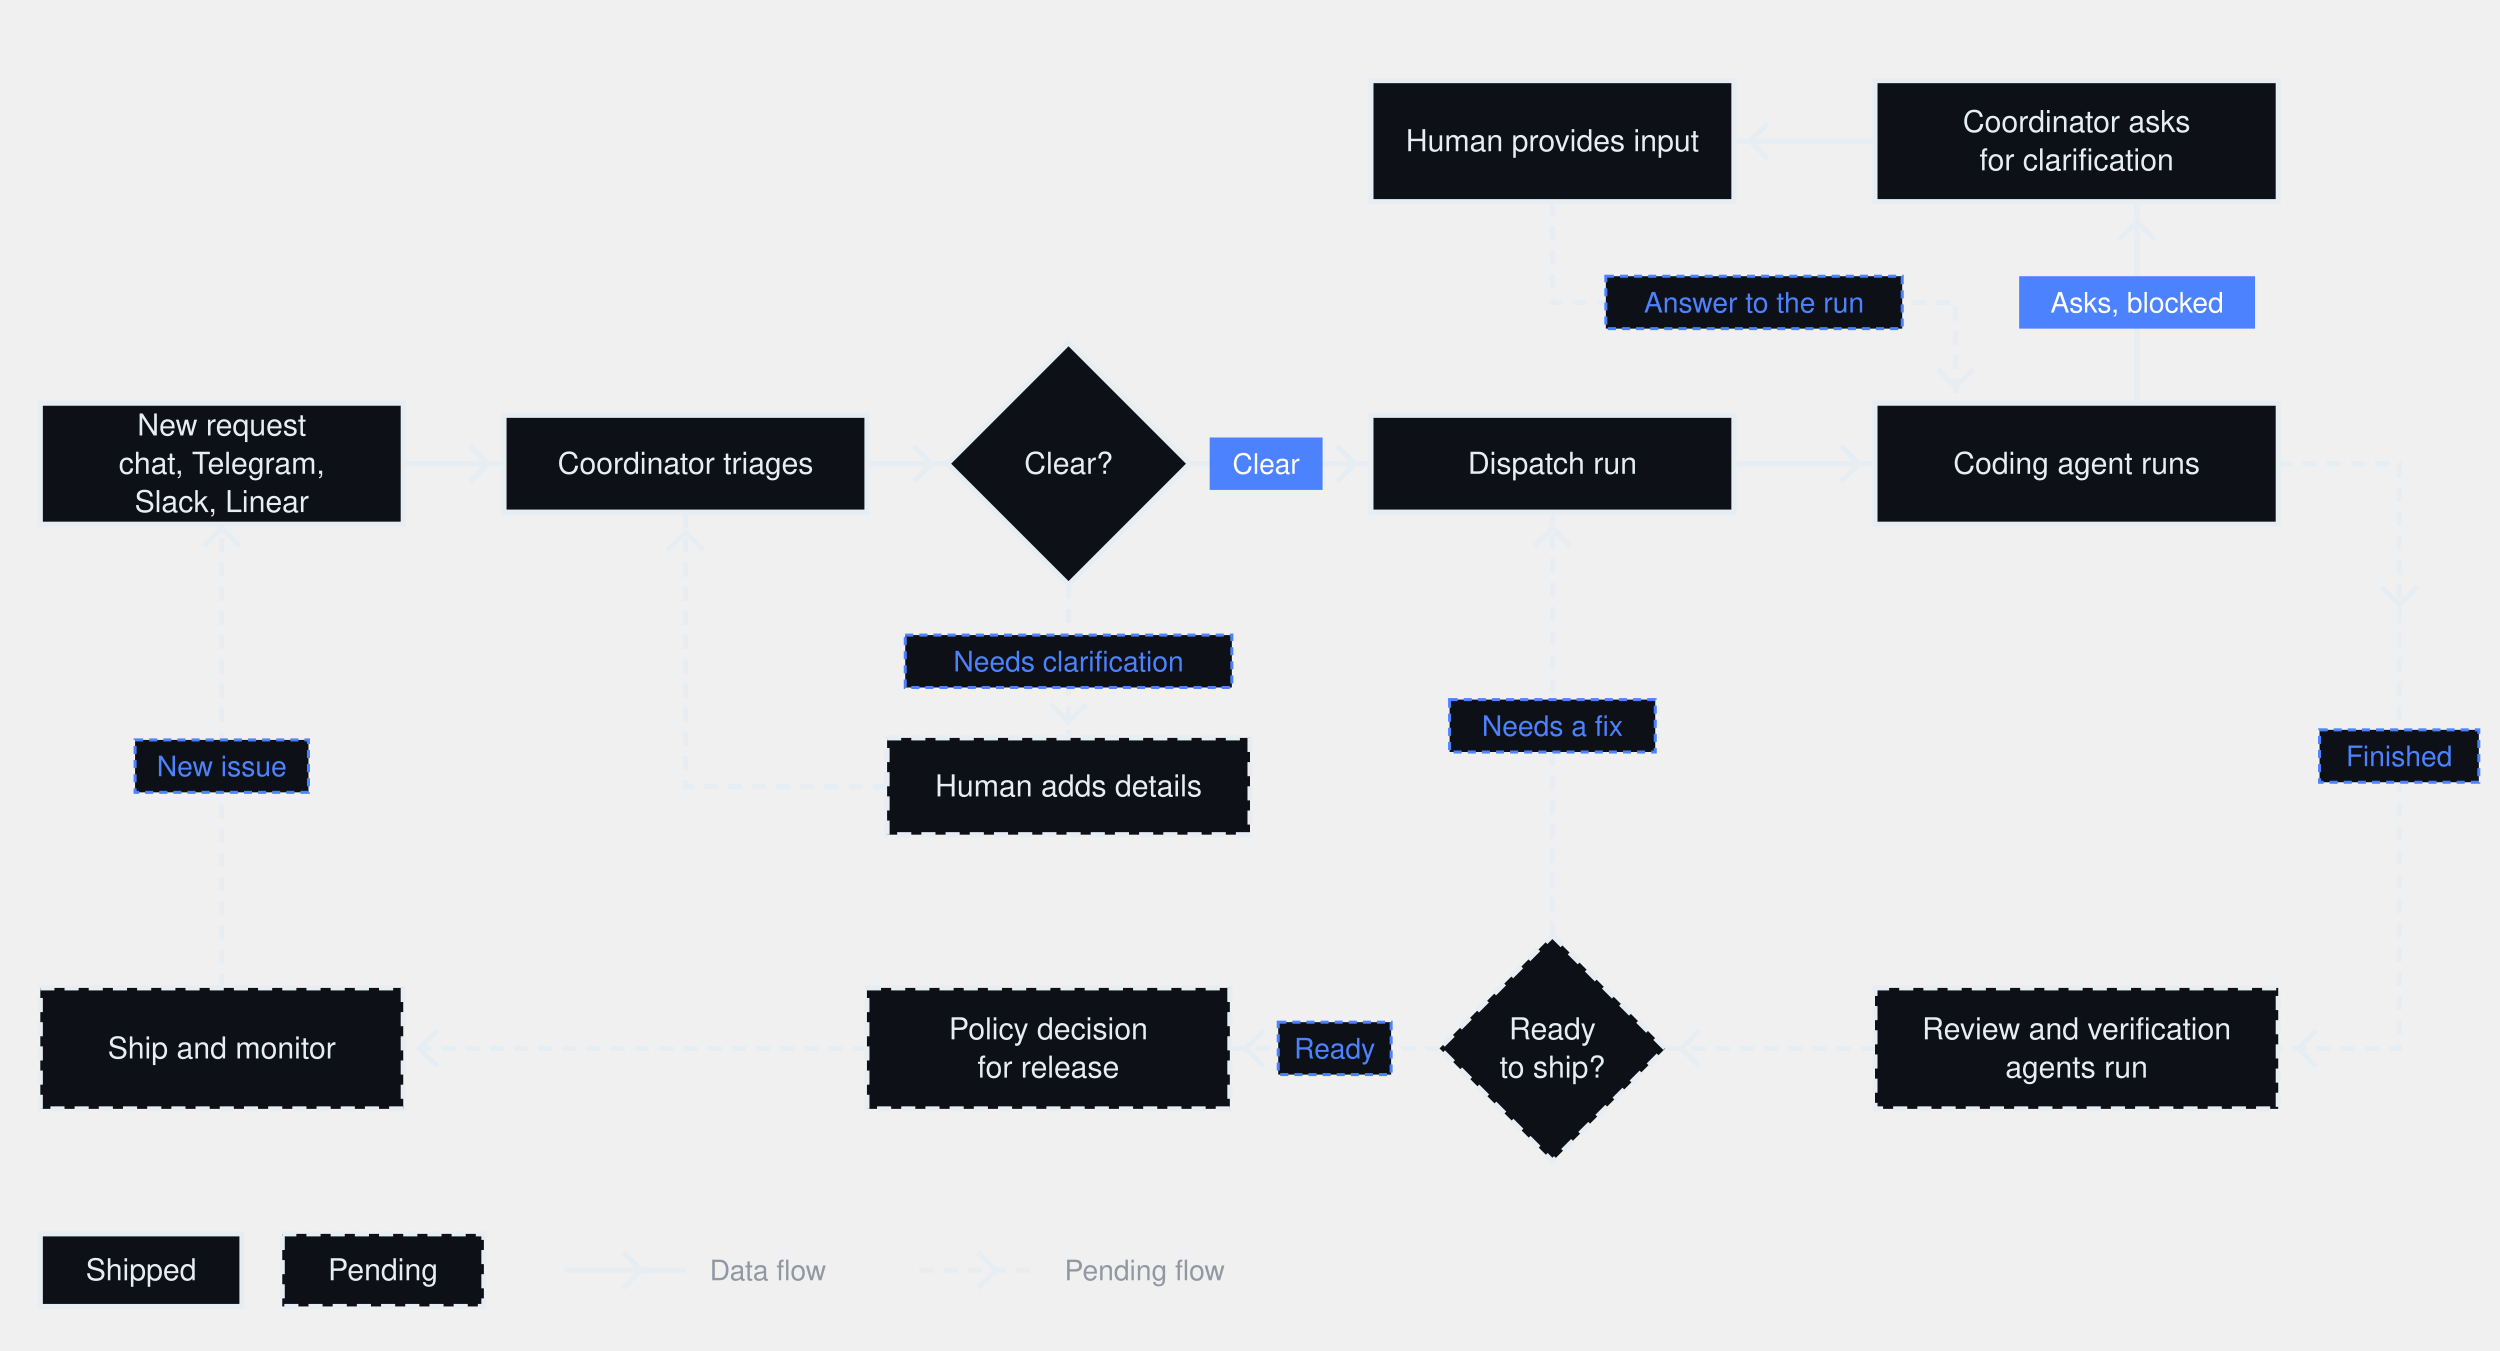
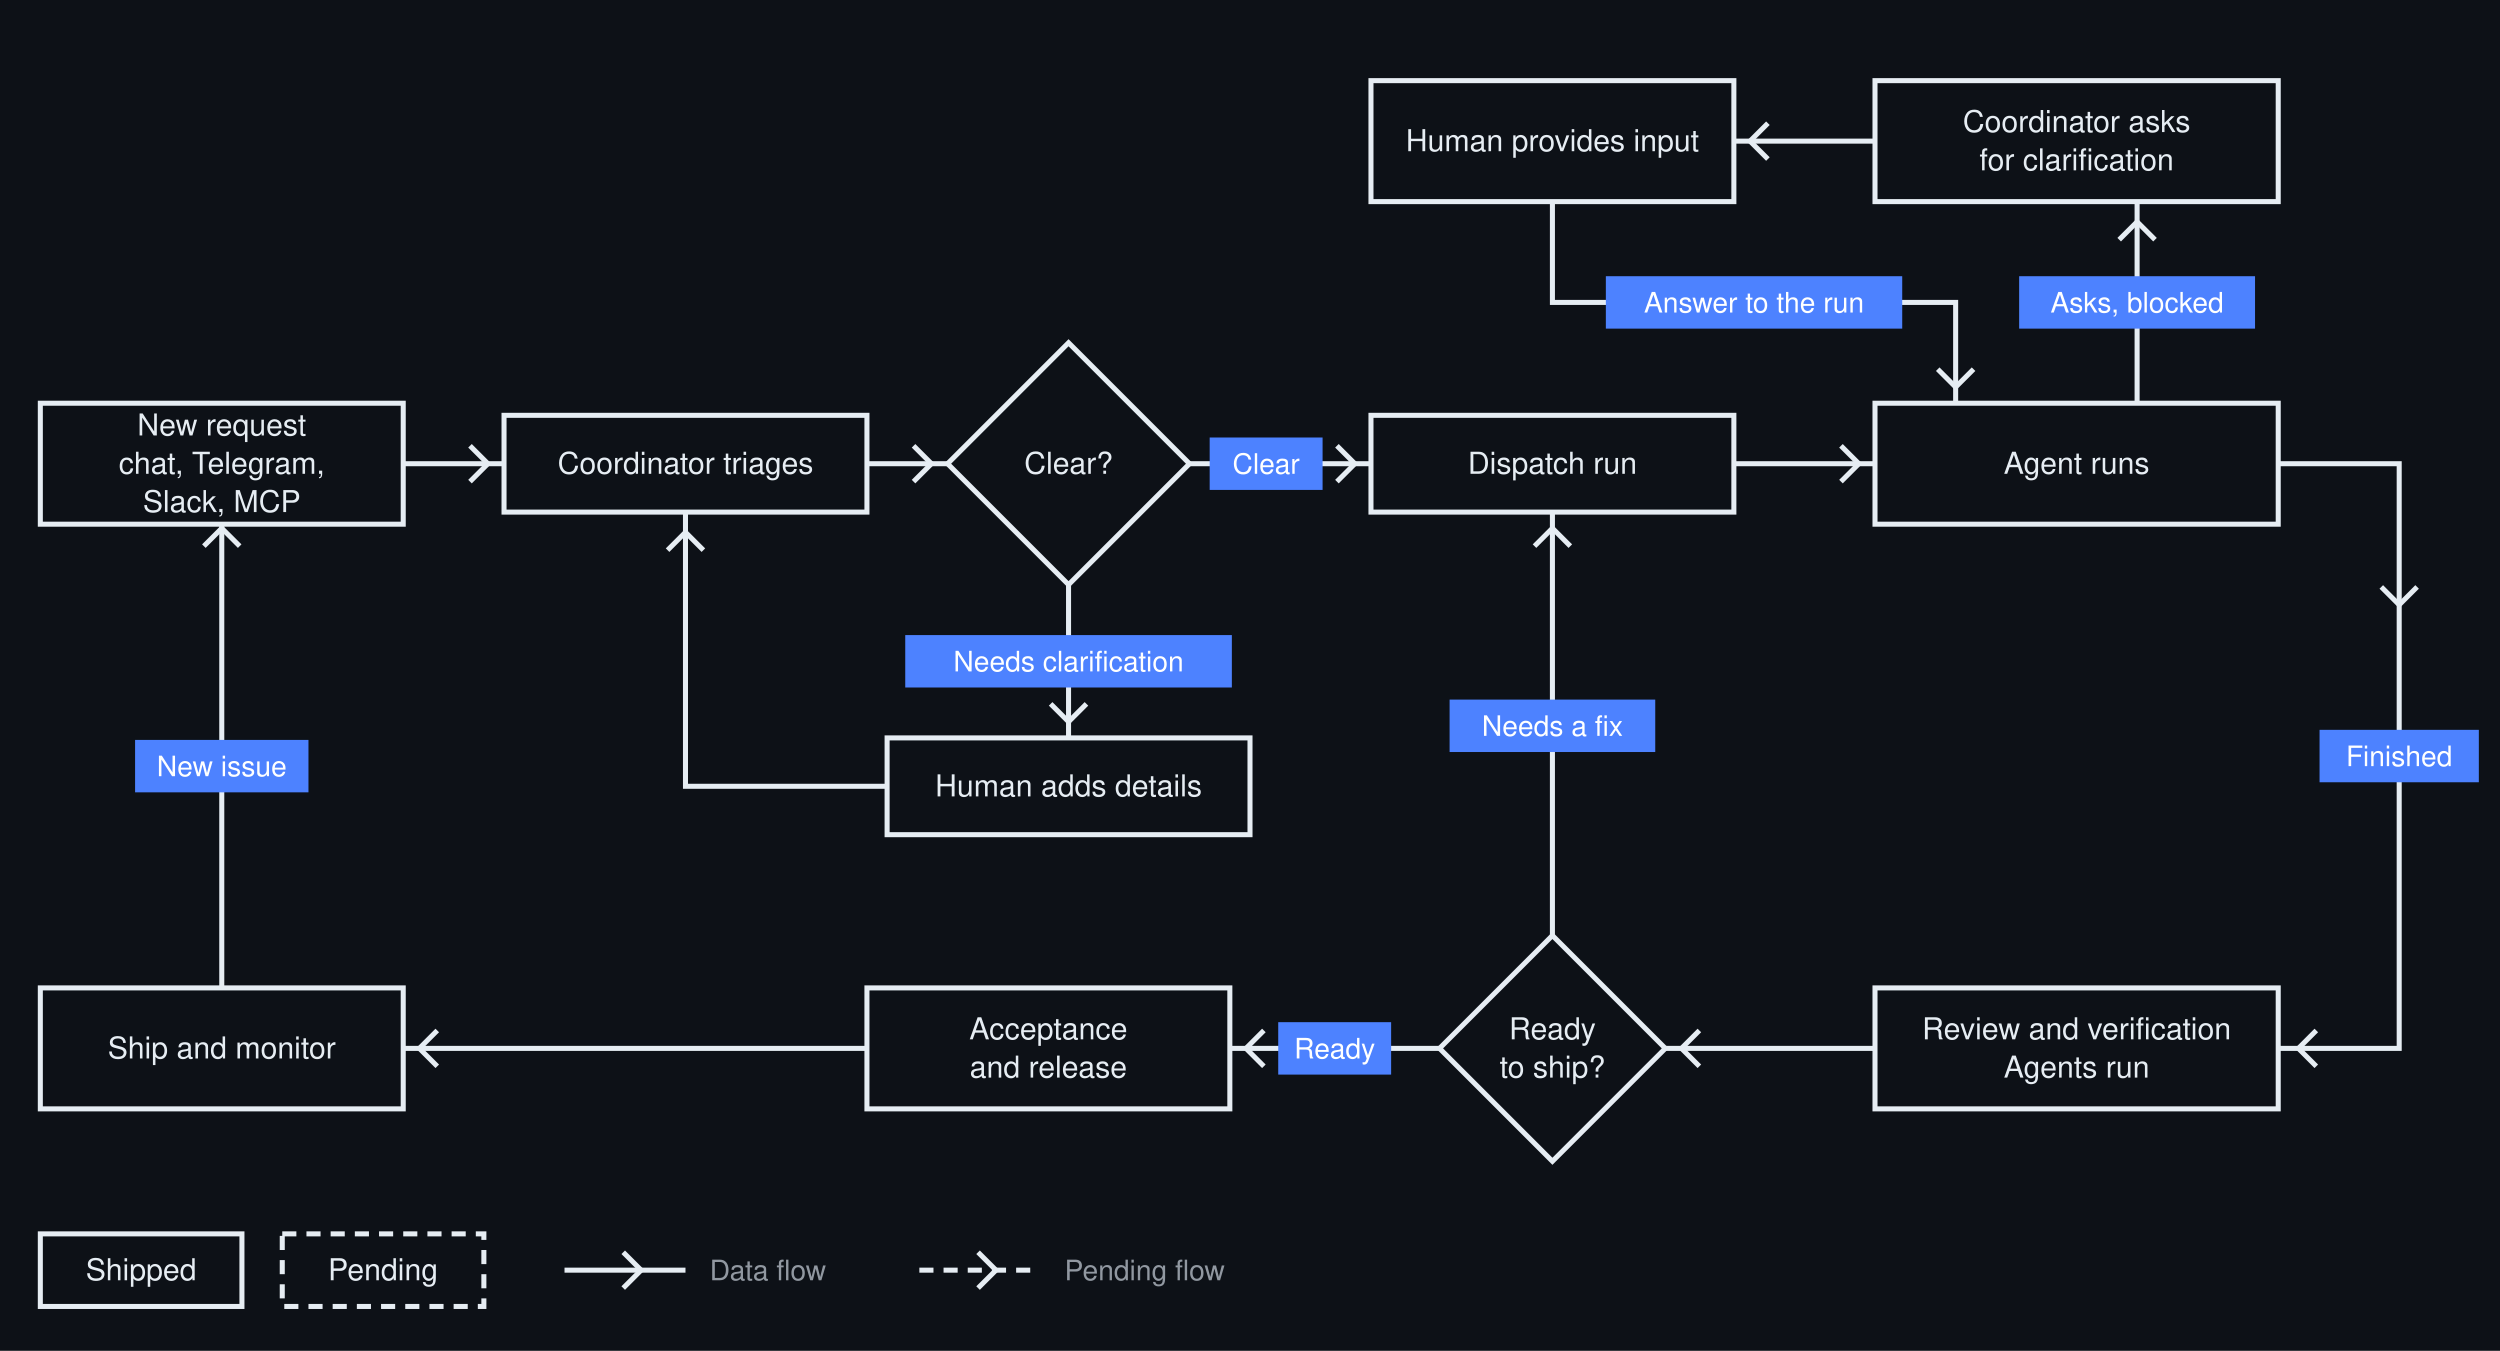
<svg xmlns="http://www.w3.org/2000/svg" width="1240" height="670" viewBox="0 0 1240 670" font-family="-apple-system, BlinkMacSystemFont, &quot;Segoe UI&quot;, Helvetica, Arial, &quot;PingFang SC&quot;, &quot;Noto Sans CJK SC&quot;, &quot;Microsoft YaHei&quot;, sans-serif" role="img" aria-label="How a task moves through Mikka">
+   <rect width="1240" height="670" fill="#0d1117" />
  <path d="M200 230 L250 230" fill="none" stroke="#e6edf3" stroke-width="2.5" />
  <path d="M234 222 L242 230 L234 238" fill="none" stroke="#e6edf3" stroke-width="2.5" stroke-linecap="square" stroke-linejoin="miter" />
  <path d="M430 230 L470 230" fill="none" stroke="#e6edf3" stroke-width="2.5" />
  <path d="M454 222 L462 230 L454 238" fill="none" stroke="#e6edf3" stroke-width="2.5" stroke-linecap="square" stroke-linejoin="miter" />
  <path d="M590 230 L680 230" fill="none" stroke="#e6edf3" stroke-width="2.5" />
  <path d="M664 222 L672 230 L664 238" fill="none" stroke="#e6edf3" stroke-width="2.5" stroke-linecap="square" stroke-linejoin="miter" />
  <rect x="600" y="217" width="56" height="26" fill="#4d82ff" />
  <text x="628" y="235" text-anchor="middle" font-size="14" fill="#ffffff">Clear</text>
  <path d="M860 230 L930 230" fill="none" stroke="#e6edf3" stroke-width="2.5" />
  <path d="M914 222 L922 230 L914 238" fill="none" stroke="#e6edf3" stroke-width="2.5" stroke-linecap="square" stroke-linejoin="miter" />
-   <path d="M530 290 L530 366" fill="none" stroke="#e6edf3" stroke-width="2.5" stroke-dasharray="7 5" />
+   <path d="M530 290 L530 366" fill="none" stroke="#e6edf3" stroke-width="2.5" />
  <path d="M522 350 L530 358 L538 350" fill="none" stroke="#e6edf3" stroke-width="2.5" stroke-linecap="square" stroke-linejoin="miter" />
-   <rect x="449" y="315" width="162" height="26" fill="#0d1117" stroke="#4d82ff" stroke-width="1.5" stroke-dasharray="4 3" />
-   <text x="530" y="333" text-anchor="middle" font-size="14" fill="#4d82ff">Needs clarification</text>
-   <path d="M440 390 L340 390 L340 254" fill="none" stroke="#e6edf3" stroke-width="2.5" stroke-dasharray="7 5" />
+   <rect x="449" y="315" width="162" height="26" fill="#4d82ff" />
+   <text x="530" y="333" text-anchor="middle" font-size="14" fill="#ffffff">Needs clarification</text>
+   <path d="M440 390 L340 390 L340 254" fill="none" stroke="#e6edf3" stroke-width="2.5" />
  <path d="M332 272 L340 264 L348 272" fill="none" stroke="#e6edf3" stroke-width="2.5" stroke-linecap="square" stroke-linejoin="miter" />
  <path d="M1060 200 L1060 100" fill="none" stroke="#e6edf3" stroke-width="2.5" />
  <path d="M1052 118 L1060 110 L1068 118" fill="none" stroke="#e6edf3" stroke-width="2.5" stroke-linecap="square" stroke-linejoin="miter" />
  <rect x="1001.5" y="137" width="117" height="26" fill="#4d82ff" />
  <text x="1060" y="155" text-anchor="middle" font-size="14" fill="#ffffff">Asks, blocked</text>
  <path d="M930 70 L860 70" fill="none" stroke="#e6edf3" stroke-width="2.5" />
  <path d="M876 62 L868 70 L876 78" fill="none" stroke="#e6edf3" stroke-width="2.5" stroke-linecap="square" stroke-linejoin="miter" />
-   <path d="M770 100 L770 150 L970 150 L970 200" fill="none" stroke="#e6edf3" stroke-width="2.5" stroke-dasharray="7 5" />
+   <path d="M770 100 L770 150 L970 150 L970 200" fill="none" stroke="#e6edf3" stroke-width="2.5" />
  <path d="M962 184 L970 192 L978 184" fill="none" stroke="#e6edf3" stroke-width="2.5" stroke-linecap="square" stroke-linejoin="miter" />
-   <rect x="796.5" y="137" width="147" height="26" fill="#0d1117" stroke="#4d82ff" stroke-width="1.5" stroke-dasharray="4 3" />
-   <text x="870" y="155" text-anchor="middle" font-size="14" fill="#4d82ff">Answer to the run</text>
-   <path d="M1130 230 L1190 230 L1190 520 L1130 520" fill="none" stroke="#e6edf3" stroke-width="2.5" stroke-dasharray="7 5" />
+   <rect x="796.5" y="137" width="147" height="26" fill="#4d82ff" />
+   <text x="870" y="155" text-anchor="middle" font-size="14" fill="#ffffff">Answer to the run</text>
+   <path d="M1130 230 L1190 230 L1190 520 L1130 520" fill="none" stroke="#e6edf3" stroke-width="2.5" />
  <path d="M1182 292 L1190 300 L1198 292" fill="none" stroke="#e6edf3" stroke-width="2.5" stroke-linecap="square" stroke-linejoin="miter" />
  <path d="M1148 512 L1140 520 L1148 528" fill="none" stroke="#e6edf3" stroke-width="2.5" stroke-linecap="square" stroke-linejoin="miter" />
-   <rect x="1150.5" y="362" width="79" height="26" fill="#0d1117" stroke="#4d82ff" stroke-width="1.5" stroke-dasharray="4 3" />
-   <text x="1190" y="380" text-anchor="middle" font-size="14" fill="#4d82ff">Finished</text>
-   <path d="M930 520 L826 520" fill="none" stroke="#e6edf3" stroke-width="2.5" stroke-dasharray="7 5" />
+   <rect x="1150.5" y="362" width="79" height="26" fill="#4d82ff" />
+   <text x="1190" y="380" text-anchor="middle" font-size="14" fill="#ffffff">Finished</text>
+   <path d="M930 520 L826 520" fill="none" stroke="#e6edf3" stroke-width="2.5" />
  <path d="M842 512 L834 520 L842 528" fill="none" stroke="#e6edf3" stroke-width="2.5" stroke-linecap="square" stroke-linejoin="miter" />
-   <path d="M770 464 L770 254" fill="none" stroke="#e6edf3" stroke-width="2.5" stroke-dasharray="7 5" />
+   <path d="M770 464 L770 254" fill="none" stroke="#e6edf3" stroke-width="2.5" />
  <path d="M762 270 L770 262 L778 270" fill="none" stroke="#e6edf3" stroke-width="2.5" stroke-linecap="square" stroke-linejoin="miter" />
-   <rect x="719" y="347" width="102" height="26" fill="#0d1117" stroke="#4d82ff" stroke-width="1.5" stroke-dasharray="4 3" />
-   <text x="770" y="365" text-anchor="middle" font-size="14" fill="#4d82ff">Needs a fix</text>
-   <path d="M714 520 L610 520" fill="none" stroke="#e6edf3" stroke-width="2.5" stroke-dasharray="7 5" />
+   <rect x="719" y="347" width="102" height="26" fill="#4d82ff" />
+   <text x="770" y="365" text-anchor="middle" font-size="14" fill="#ffffff">Needs a fix</text>
+   <path d="M714 520 L610 520" fill="none" stroke="#e6edf3" stroke-width="2.5" />
  <path d="M626 512 L618 520 L626 528" fill="none" stroke="#e6edf3" stroke-width="2.5" stroke-linecap="square" stroke-linejoin="miter" />
-   <rect x="634" y="507" width="56" height="26" fill="#0d1117" stroke="#4d82ff" stroke-width="1.5" stroke-dasharray="4 3" />
-   <text x="662" y="525" text-anchor="middle" font-size="14" fill="#4d82ff">Ready</text>
-   <path d="M430 520 L200 520" fill="none" stroke="#e6edf3" stroke-width="2.5" stroke-dasharray="7 5" />
+   <rect x="634" y="507" width="56" height="26" fill="#4d82ff" />
+   <text x="662" y="525" text-anchor="middle" font-size="14" fill="#ffffff">Ready</text>
+   <path d="M430 520 L200 520" fill="none" stroke="#e6edf3" stroke-width="2.5" />
  <path d="M216 512 L208 520 L216 528" fill="none" stroke="#e6edf3" stroke-width="2.5" stroke-linecap="square" stroke-linejoin="miter" />
-   <path d="M110 490 L110 254" fill="none" stroke="#e6edf3" stroke-width="2.5" stroke-dasharray="7 5" />
+   <path d="M110 490 L110 254" fill="none" stroke="#e6edf3" stroke-width="2.5" />
  <path d="M102 270 L110 262 L118 270" fill="none" stroke="#e6edf3" stroke-width="2.5" stroke-linecap="square" stroke-linejoin="miter" />
-   <rect x="67" y="367" width="86" height="26" fill="#0d1117" stroke="#4d82ff" stroke-width="1.5" stroke-dasharray="4 3" />
-   <text x="110" y="385" text-anchor="middle" font-size="14" fill="#4d82ff">New issue</text>
+   <rect x="67" y="367" width="86" height="26" fill="#4d82ff" />
+   <text x="110" y="385" text-anchor="middle" font-size="14" fill="#ffffff">New issue</text>
  <rect x="20" y="200" width="180" height="60" fill="#0d1117" stroke="#e6edf3" stroke-width="2.5" />
  <text x="110" y="216" text-anchor="middle" font-size="15" fill="#e6edf3">New request</text>
  <text x="110" y="235" text-anchor="middle" font-size="15" fill="#e6edf3">chat, Telegram,</text>
-   <text x="110" y="254" text-anchor="middle" font-size="15" fill="#e6edf3">Slack, Linear</text>
+   <text x="110" y="254" text-anchor="middle" font-size="15" fill="#e6edf3">Slack, MCP</text>
  <rect x="250" y="206" width="180" height="48" fill="#0d1117" stroke="#e6edf3" stroke-width="2.5" />
  <text x="340" y="235" text-anchor="middle" font-size="15" fill="#e6edf3">Coordinator triages</text>
  <rect x="680" y="206" width="180" height="48" fill="#0d1117" stroke="#e6edf3" stroke-width="2.5" />
  <text x="770" y="235" text-anchor="middle" font-size="15" fill="#e6edf3">Dispatch run</text>
  <rect x="930" y="200" width="200" height="60" fill="#0d1117" stroke="#e6edf3" stroke-width="2.5" />
-   <text x="1030" y="235" text-anchor="middle" font-size="15" fill="#e6edf3">Coding agent runs</text>
+   <text x="1030" y="235" text-anchor="middle" font-size="15" fill="#e6edf3">Agent runs</text>
  <rect x="930" y="40" width="200" height="60" fill="#0d1117" stroke="#e6edf3" stroke-width="2.5" />
  <text x="1030" y="65.5" text-anchor="middle" font-size="15" fill="#e6edf3">Coordinator asks</text>
  <text x="1030" y="84.5" text-anchor="middle" font-size="15" fill="#e6edf3">for clarification</text>
  <rect x="680" y="40" width="180" height="60" fill="#0d1117" stroke="#e6edf3" stroke-width="2.5" />
  <text x="770" y="75" text-anchor="middle" font-size="15" fill="#e6edf3">Human provides input</text>
-   <rect x="440" y="366" width="180" height="48" fill="#0d1117" stroke="#e6edf3" stroke-width="2.5" stroke-dasharray="7 5" />
+   <rect x="440" y="366" width="180" height="48" fill="#0d1117" stroke="#e6edf3" stroke-width="2.5" />
  <text x="530" y="395" text-anchor="middle" font-size="15" fill="#e6edf3">Human adds details</text>
-   <rect x="930" y="490" width="200" height="60" fill="#0d1117" stroke="#e6edf3" stroke-width="2.5" stroke-dasharray="7 5" />
+   <rect x="930" y="490" width="200" height="60" fill="#0d1117" stroke="#e6edf3" stroke-width="2.5" />
  <text x="1030" y="515.5" text-anchor="middle" font-size="15" fill="#e6edf3">Review and verification</text>
-   <text x="1030" y="534.5" text-anchor="middle" font-size="15" fill="#e6edf3">agents run</text>
-   <rect x="430" y="490" width="180" height="60" fill="#0d1117" stroke="#e6edf3" stroke-width="2.5" stroke-dasharray="7 5" />
-   <text x="520" y="515.5" text-anchor="middle" font-size="15" fill="#e6edf3">Policy decision</text>
-   <text x="520" y="534.5" text-anchor="middle" font-size="15" fill="#e6edf3">for release</text>
-   <rect x="20" y="490" width="180" height="60" fill="#0d1117" stroke="#e6edf3" stroke-width="2.5" stroke-dasharray="7 5" />
+   <text x="1030" y="534.5" text-anchor="middle" font-size="15" fill="#e6edf3">Agents run</text>
+   <rect x="430" y="490" width="180" height="60" fill="#0d1117" stroke="#e6edf3" stroke-width="2.5" />
+   <text x="520" y="515.5" text-anchor="middle" font-size="15" fill="#e6edf3">Acceptance</text>
+   <text x="520" y="534.5" text-anchor="middle" font-size="15" fill="#e6edf3">and release</text>
+   <rect x="20" y="490" width="180" height="60" fill="#0d1117" stroke="#e6edf3" stroke-width="2.5" />
  <text x="110" y="525" text-anchor="middle" font-size="15" fill="#e6edf3">Ship and monitor</text>
  <polygon points="530,170 590,230 530,290 470,230" fill="#0d1117" stroke="#e6edf3" stroke-width="2.5" stroke-linejoin="miter" />
  <text x="530" y="235" text-anchor="middle" font-size="15" fill="#e6edf3">Clear?</text>
-   <polygon points="770,464 826,520 770,576 714,520" fill="#0d1117" stroke="#e6edf3" stroke-width="2.5" stroke-linejoin="miter" stroke-dasharray="7 5" />
+   <polygon points="770,464 826,520 770,576 714,520" fill="#0d1117" stroke="#e6edf3" stroke-width="2.5" stroke-linejoin="miter" />
  <text x="770" y="515.5" text-anchor="middle" font-size="15" fill="#e6edf3">Ready</text>
  <text x="770" y="534.5" text-anchor="middle" font-size="15" fill="#e6edf3">to ship?</text>
  <rect x="20" y="612" width="100" height="36" fill="#0d1117" stroke="#e6edf3" stroke-width="2.5" />
  <text x="70" y="635" text-anchor="middle" font-size="15" fill="#e6edf3">Shipped</text>
  <rect x="140" y="612" width="100" height="36" fill="#0d1117" stroke="#e6edf3" stroke-width="2.5" stroke-dasharray="7 5" />
  <text x="190" y="635" text-anchor="middle" font-size="15" fill="#e6edf3">Pending</text>
  <path d="M280 630 L340 630" fill="none" stroke="#e6edf3" stroke-width="2.5" />
  <path d="M310 622 L318 630 L310 638" fill="none" stroke="#e6edf3" stroke-width="2.5" stroke-linecap="square" stroke-linejoin="miter" />
  <text x="352" y="635" font-size="14" fill="#9198a1">Data flow</text>
  <path d="M456 630 L516 630" fill="none" stroke="#e6edf3" stroke-width="2.5" stroke-dasharray="7 5" />
  <path d="M486 622 L494 630 L486 638" fill="none" stroke="#e6edf3" stroke-width="2.5" stroke-linecap="square" stroke-linejoin="miter" />
  <text x="528" y="635" font-size="14" fill="#9198a1">Pending flow</text>
</svg>
